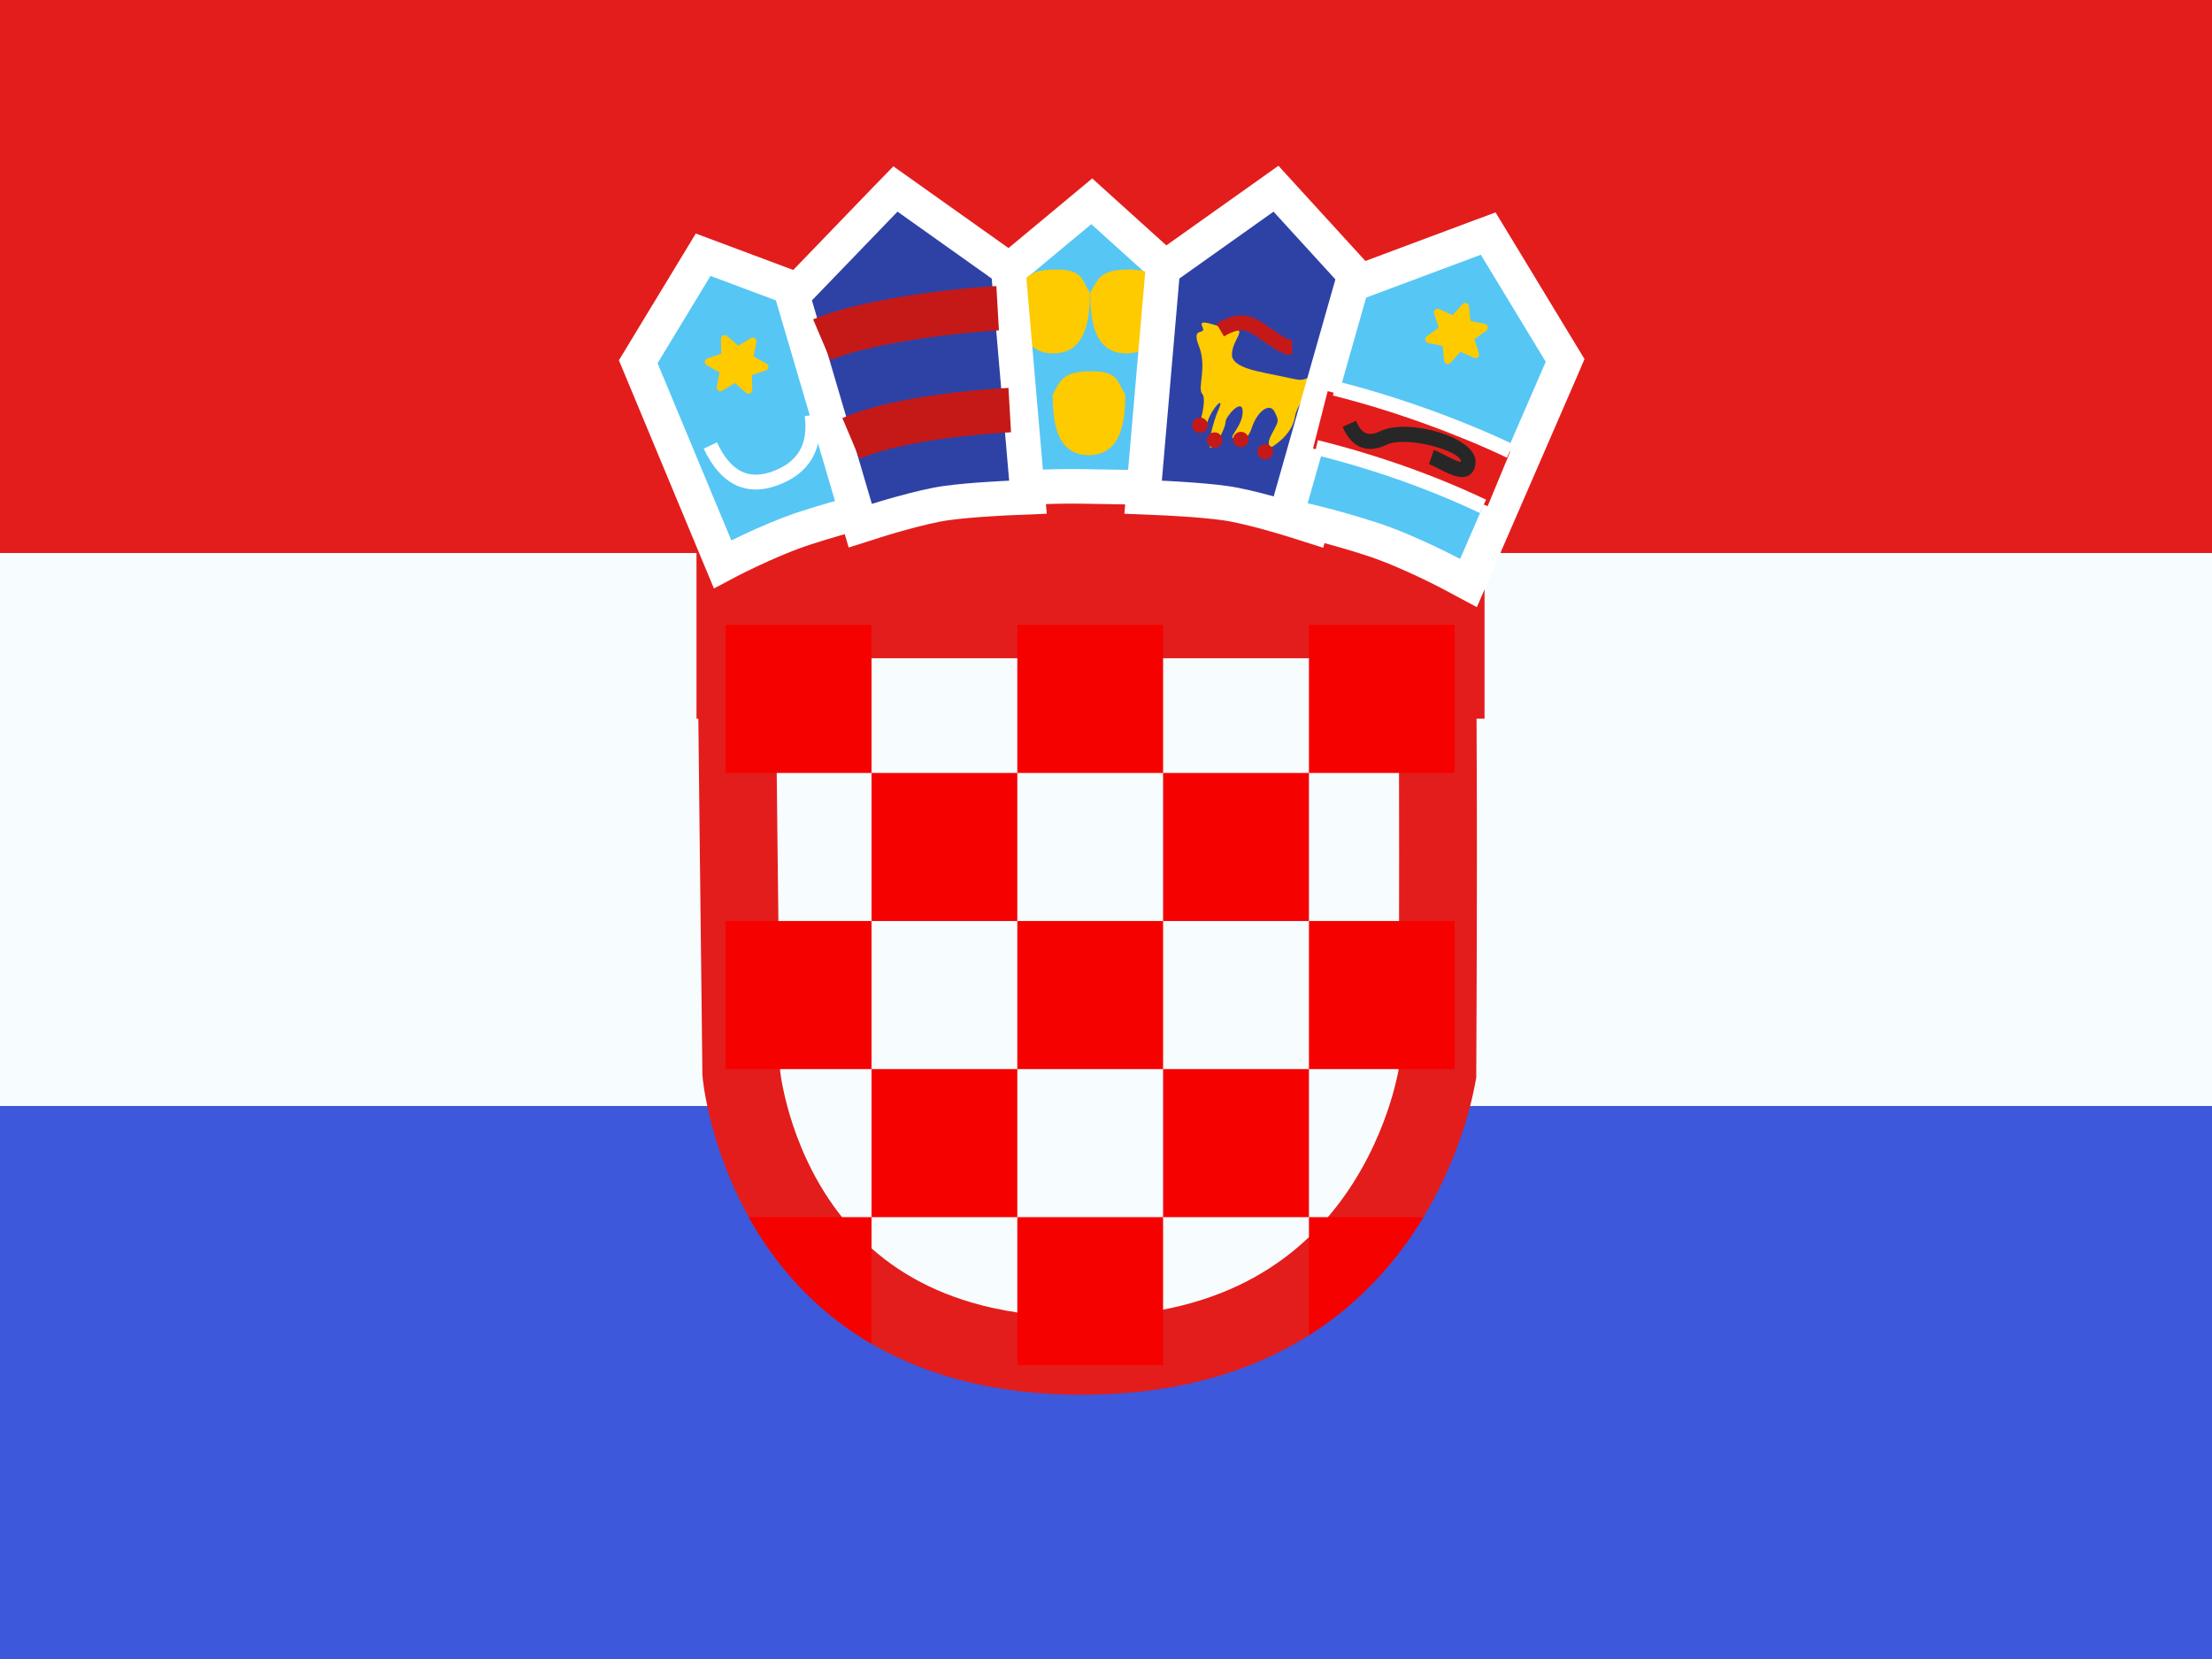
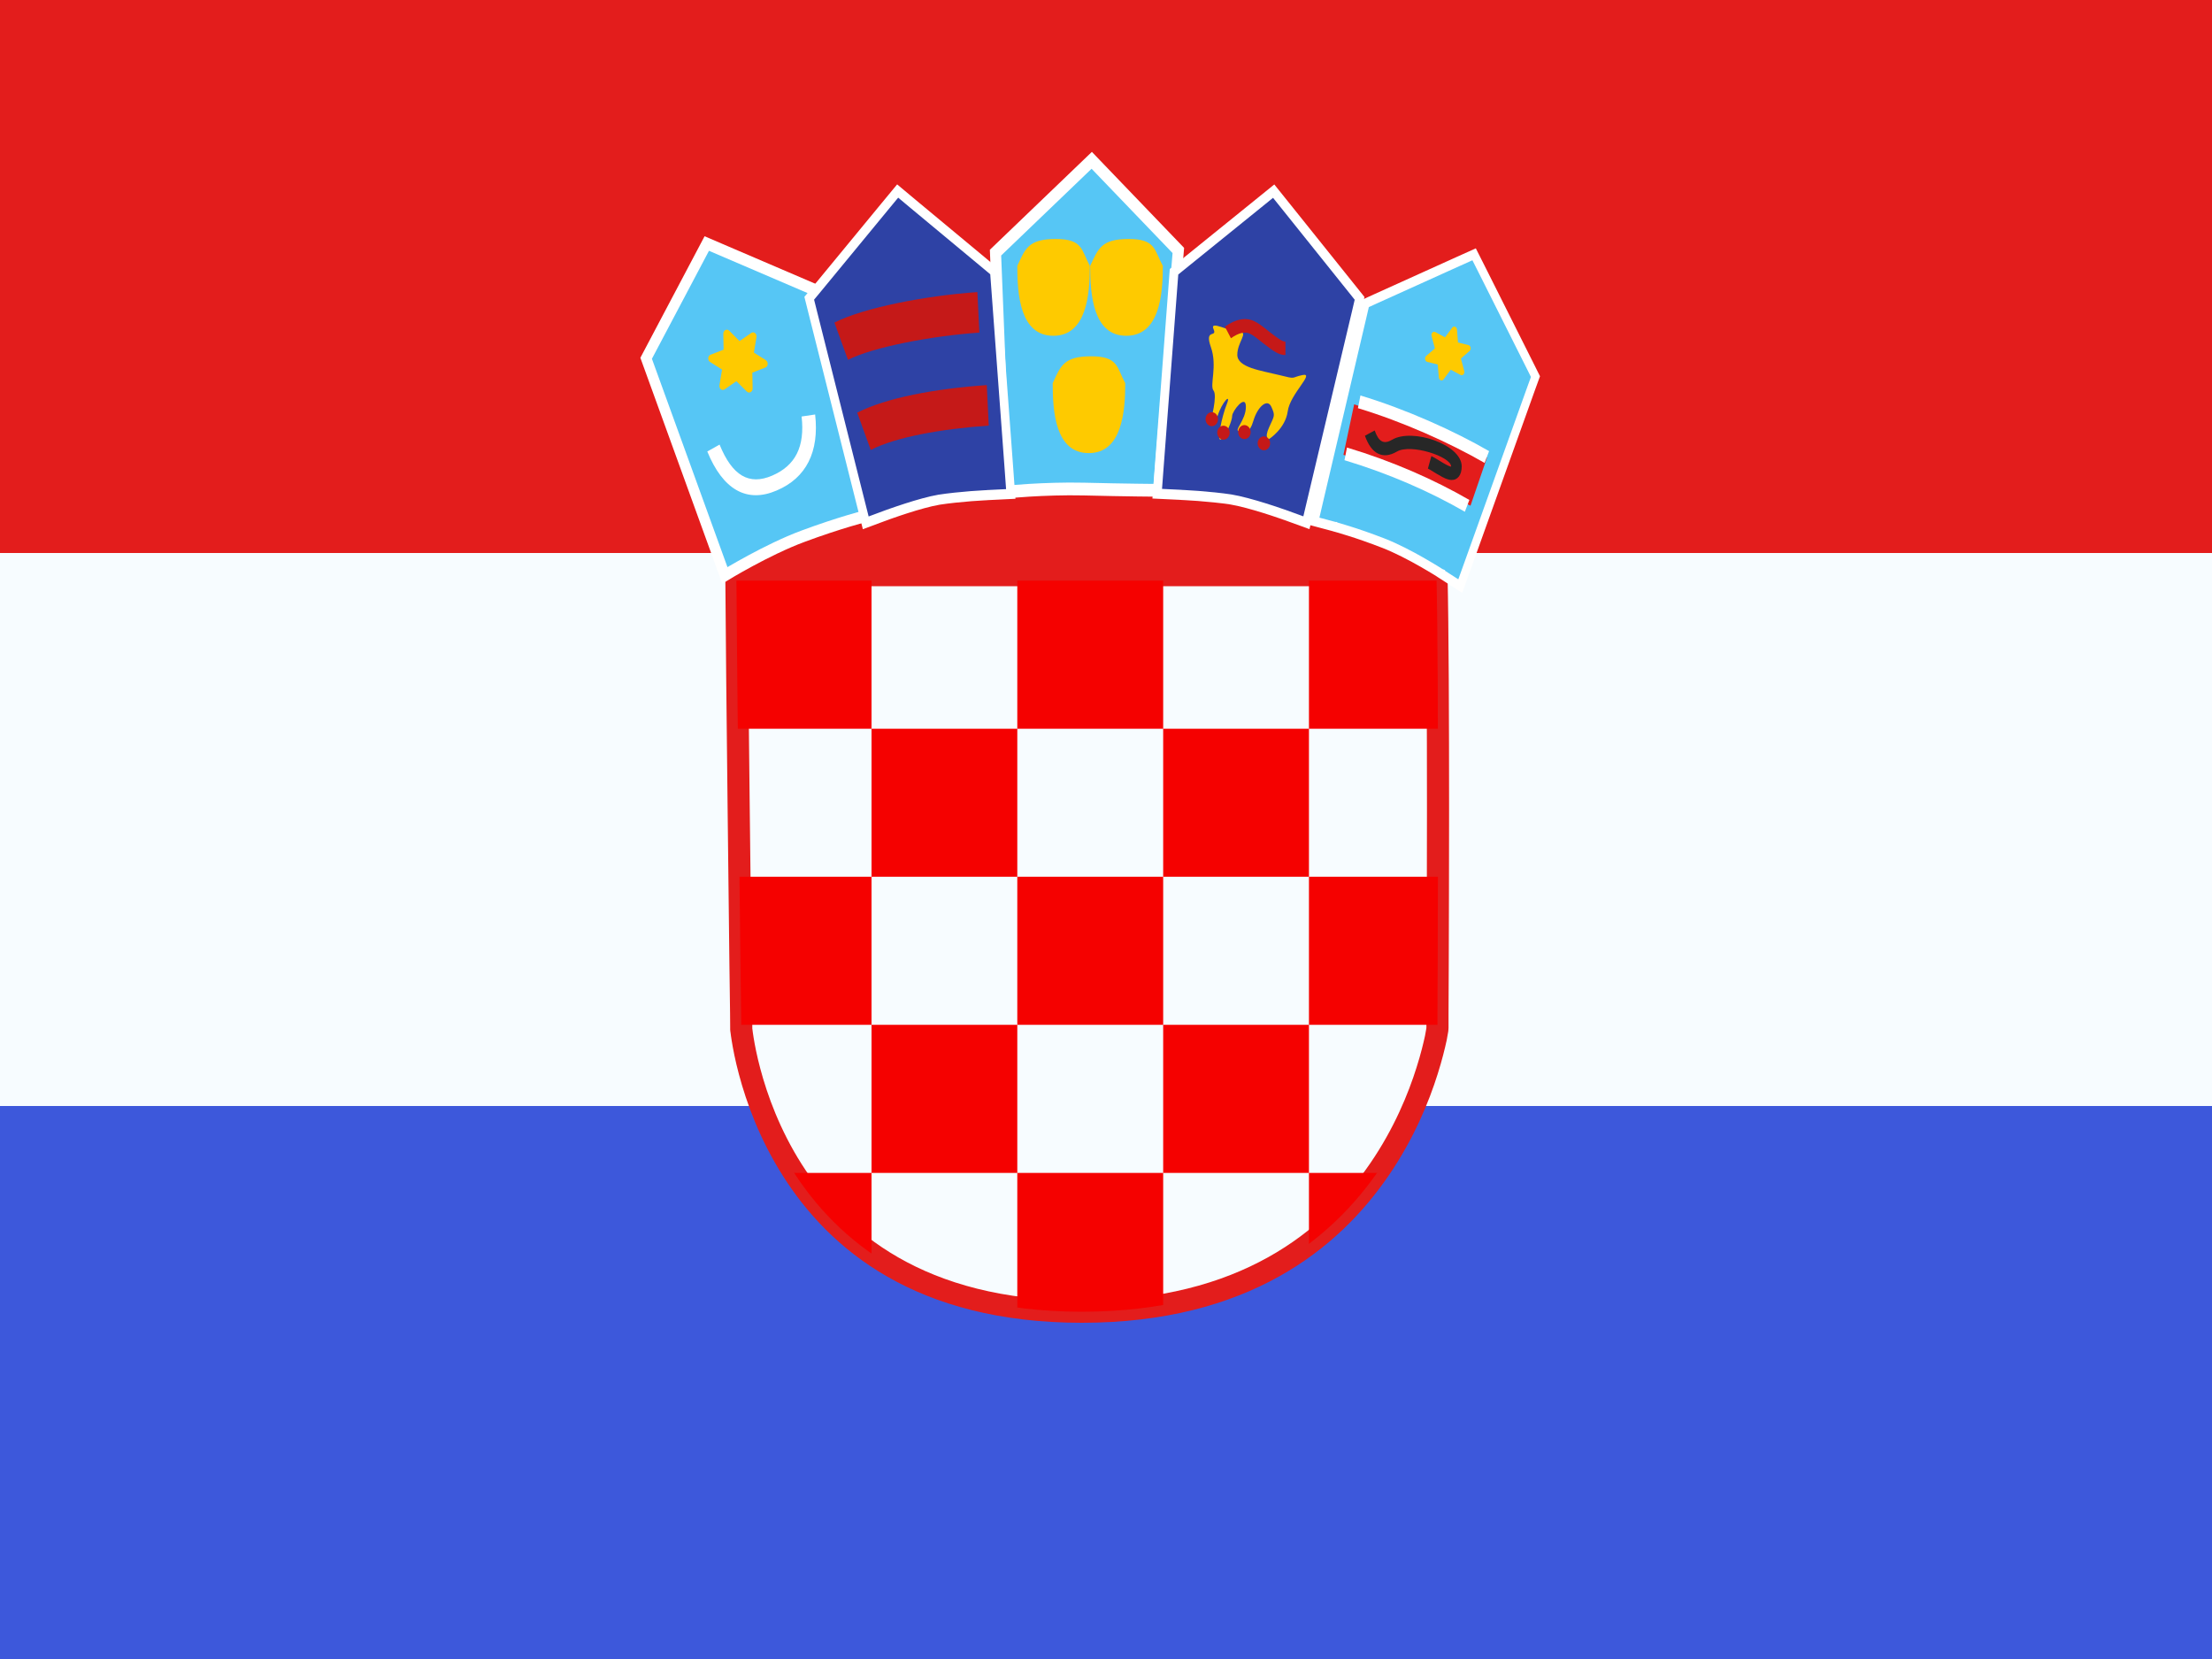
<svg xmlns="http://www.w3.org/2000/svg" fill="none" viewBox="0 0 32 24">
  <g clip-path="url(#191_svg__a)">
    <path fill="#fff" d="M0 0H32V24H0z" />
    <path fill="#F7FCFF" fill-rule="evenodd" d="M0 0V24H32V0H0Z" clip-rule="evenodd" />
    <mask id="191_svg__b" width="32" height="24" x="0" y="0" maskUnits="userSpaceOnUse" style="mask-type:luminance">
      <path fill="#fff" fill-rule="evenodd" d="M0 0V24H32V0H0Z" clip-rule="evenodd" />
    </mask>
    <g mask="url(#191_svg__b)">
      <path fill="#E31D1C" fill-rule="evenodd" d="M0 0V8H32V0H0Z" clip-rule="evenodd" />
      <path fill="#3D58DB" fill-rule="evenodd" d="M0 16V24H32V16H0Z" clip-rule="evenodd" />
-       <path fill="#E31D1C" d="M10.076 6.397H21.476V10.397H10.076z" />
-       <path fill="#F7FCFF" stroke="#E31D1C" stroke-width="1.125" d="M10.652 8.96H20.781C20.798 9.729 20.803 11.07 20.803 12.361C20.803 13.195 20.801 13.998 20.798 14.593C20.797 14.89 20.796 15.135 20.795 15.306L20.794 15.503L20.794 15.532C20.794 15.533 20.794 15.534 20.794 15.535C20.789 15.562 20.782 15.604 20.77 15.658C20.747 15.768 20.709 15.93 20.647 16.126C20.523 16.519 20.31 17.041 19.955 17.559C19.261 18.573 18 19.615 15.65 19.615C13.303 19.615 12.103 18.574 11.464 17.57C11.136 17.054 10.949 16.535 10.844 16.142C10.792 15.946 10.761 15.785 10.743 15.675C10.735 15.62 10.729 15.578 10.726 15.551C10.725 15.545 10.724 15.54 10.724 15.535L10.723 15.49L10.721 15.294L10.713 14.585C10.706 13.994 10.696 13.196 10.687 12.365C10.672 11.095 10.658 9.753 10.652 8.96ZM10.722 15.518C10.722 15.518 10.722 15.518 10.722 15.518L10.722 15.518Z" />
-       <mask id="191_svg__c" width="12" height="13" x="10" y="8" maskUnits="userSpaceOnUse" style="mask-type:luminance">
-         <path fill="#fff" stroke="#fff" stroke-width="1.125" d="M10.652 8.96H20.781C20.798 9.729 20.803 11.07 20.803 12.361C20.803 13.195 20.801 13.998 20.798 14.593C20.797 14.89 20.796 15.135 20.795 15.306L20.794 15.503L20.794 15.532C20.794 15.533 20.794 15.534 20.794 15.535C20.789 15.562 20.782 15.604 20.77 15.658C20.747 15.768 20.709 15.93 20.647 16.126C20.523 16.519 20.31 17.041 19.955 17.559C19.261 18.573 18 19.615 15.65 19.615C13.303 19.615 12.103 18.574 11.464 17.57C11.136 17.054 10.949 16.535 10.844 16.142C10.792 15.946 10.761 15.785 10.743 15.675C10.735 15.62 10.729 15.578 10.726 15.551C10.725 15.545 10.724 15.54 10.724 15.535L10.723 15.49L10.721 15.294L10.713 14.585C10.706 13.994 10.696 13.196 10.687 12.365C10.672 11.095 10.658 9.753 10.652 8.96ZM10.722 15.518C10.722 15.518 10.722 15.518 10.722 15.518L10.722 15.518Z" />
-       </mask>
-       <g mask="url(#191_svg__c)">
-         <path fill="#F50100" fill-rule="evenodd" d="M10.498 9.04H12.608V11.182H10.498V9.04ZM14.717 11.182H12.608V13.324H10.498V15.466H12.608V17.608H10.498V19.749H12.608V17.608H14.717V19.749H16.826V17.608H18.936V19.749H21.045V17.608H18.936V15.466H21.045V13.324H18.936V11.182H21.045V9.04H18.936V11.182H16.826V9.04H14.717V11.182ZM14.717 13.324V11.182H16.826V13.324H14.717ZM14.717 15.466V13.324H12.608V15.466H14.717ZM16.826 15.466V17.608H14.717V15.466H16.826ZM16.826 15.466V13.324H18.936V15.466H16.826Z" clip-rule="evenodd" />
+       <g transform="scale(1.6) translate(0 -.4)">
+         <path fill="#E31D1C" stroke="#E31D1C" stroke-linejoin="round" stroke-width=".2" d="M6.658 3.998H12.988V5.598H6.658z" />
+         <path fill="#F7FCFF" stroke="#E31D1C" stroke-linejoin="round" stroke-width=".2" d="M6.658 5.6H12.988C12.999 6.08 13.002 6.919 13.002 7.726C13.002 8.247 13 8.749 12.999 9.12L12.997 9.566L12.997 9.69L12.996 9.707L12.996 9.709C12.993 9.726 12.989 9.752 12.982 9.787C12.967 9.855 12.943 9.956 12.904 10.079C12.827 10.325 12.694 10.65 12.472 10.974C12.038 11.608 11.25 12.26 9.781 12.26C8.314 12.26 7.564 11.609 7.165 10.981C6.96 10.659 6.843 10.334 6.778 10.089C6.745 9.966 6.726 9.865 6.715 9.797C6.709 9.762 6.706 9.736 6.704 9.72L6.702 9.709L6.702 9.681L6.701 9.559L6.695 9.116C6.691 8.747 6.685 8.247 6.679 7.728C6.67 6.934 6.661 6.096 6.658 5.6ZM6.701 9.699C6.701 9.699 6.701 9.699 6.701 9.699L6.701 9.699Z" />
+         <mask id="191_svg__c" width="8" height="8" x="6" y="5" maskUnits="userSpaceOnUse" style="mask-type:luminance">
+           <path fill="#fff" stroke="#fff" stroke-width="0" d="M6.658 5.6H12.988C12.999 6.08 13.002 6.919 13.002 7.726C13.002 8.247 13 8.749 12.999 9.12L12.997 9.566L12.997 9.69L12.996 9.707L12.996 9.709C12.993 9.726 12.989 9.752 12.982 9.787C12.967 9.855 12.943 9.956 12.904 10.079C12.827 10.325 12.694 10.65 12.472 10.974C12.038 11.608 11.25 12.26 9.781 12.26C8.314 12.26 7.564 11.609 7.165 10.981C6.96 10.659 6.843 10.334 6.778 10.089C6.745 9.966 6.726 9.865 6.715 9.797C6.709 9.762 6.706 9.736 6.704 9.72L6.702 9.709L6.702 9.681L6.701 9.559L6.695 9.116C6.691 8.747 6.685 8.247 6.679 7.728C6.67 6.934 6.661 6.096 6.658 5.6ZM6.701 9.699C6.701 9.699 6.701 9.699 6.701 9.699L6.701 9.699Z" />
+         </mask>
+         <g mask="url(#191_svg__c)">
+           <path fill="#F50100" fill-rule="evenodd" d="M6.562 5.65H7.88V6.989H6.562V5.65ZM9.198 6.989H7.88V8.327H6.562V9.666L7.88 9.666V11.005H6.562V12.343H7.88V11.005H9.198V12.343H10.517V11.005H11.835V12.343H13.153V11.005H11.835V9.666L13.153 9.666V8.327H11.835V6.989H13.153V5.65H11.835V6.989H10.517V5.65H9.198V6.989ZM9.198 8.327V6.989H10.517V8.327H9.198ZM9.198 9.666V8.327H7.88V9.666H9.198ZM10.517 9.666V11.005H9.198V9.666H10.517ZM10.517 9.666V8.327H11.835V9.666H10.517Z" clip-rule="evenodd" />
+         </g>
      </g>
-       <path fill="#56C6F5" fill-rule="evenodd" stroke="#fff" stroke-width=".5" d="M10.453 8.163C10.453 8.163 11.105 7.814 11.662 7.635C12.218 7.455 12.658 7.357 12.658 7.357L11.83 4.305L10.172 3.685L9.233 5.233L10.453 8.163Z" clip-rule="evenodd" />
-       <path fill="#fff" d="M10.181 6.491L10.372 6.399C10.568 6.82 10.828 6.95 11.183 6.817C11.546 6.682 11.694 6.425 11.642 6.019L11.851 5.991C11.916 6.496 11.713 6.848 11.256 7.018C10.792 7.192 10.422 7.006 10.181 6.491Z" />
-       <path fill="#FECA00" fill-rule="evenodd" d="M10.632 5.542L10.45 5.652C10.41 5.677 10.36 5.642 10.369 5.595L10.41 5.386L10.224 5.284C10.182 5.261 10.188 5.2 10.232 5.185L10.434 5.116L10.429 4.903C10.428 4.856 10.484 4.83 10.519 4.861L10.68 5.002L10.862 4.891C10.902 4.867 10.952 4.902 10.943 4.948L10.902 5.157L11.088 5.26C11.13 5.283 11.124 5.343 11.08 5.359L10.878 5.427L10.883 5.64C10.883 5.687 10.828 5.713 10.793 5.682L10.632 5.542Z" clip-rule="evenodd" />
-       <path fill="#56C6F5" fill-rule="evenodd" stroke="#fff" stroke-width=".5" d="M14.541 7.076C14.541 7.076 15.097 7.026 15.682 7.037C16.266 7.049 16.761 7.053 16.761 7.053L17.047 4.044L15.794 2.912L14.402 4.07L14.541 7.076Z" clip-rule="evenodd" />
-       <path fill="#FECA00" fill-rule="evenodd" d="M15.75 6.585C16.233 6.585 16.279 6.064 16.279 5.709 16.155 5.512 16.18 5.371 15.785 5.371 15.389 5.371 15.344 5.491 15.229 5.709 15.229 6.064 15.268 6.585 15.75 6.585zM16.293 5.113C16.775 5.113 16.822 4.592 16.822 4.237 16.698 4.04 16.723 3.899 16.328 3.899 15.932 3.899 15.887 4.019 15.772 4.237 15.772 4.592 15.811 5.113 16.293 5.113zM15.238 5.113C15.721 5.113 15.767 4.592 15.767 4.237 15.643 4.04 15.668 3.899 15.273 3.899 14.878 3.899 14.832 4.019 14.717 4.237 14.717 4.592 14.756 5.113 15.238 5.113z" clip-rule="evenodd" />
-       <path fill="#2E42A5" stroke="#fff" stroke-width=".5" d="M12.445 7.605L12.373 7.36L11.506 4.416L11.465 4.277L11.566 4.172L12.804 2.888L12.954 2.734L13.129 2.858L14.492 3.826L14.586 3.893L14.596 4.008L14.848 6.933L14.871 7.193L14.61 7.204L14.61 7.204L14.61 7.204L14.609 7.204L14.608 7.204L14.604 7.204L14.586 7.205L14.518 7.208C14.46 7.211 14.379 7.216 14.285 7.222C14.097 7.234 13.866 7.253 13.681 7.279C13.504 7.304 13.259 7.364 13.05 7.422C12.947 7.45 12.857 7.477 12.791 7.496C12.759 7.506 12.733 7.514 12.715 7.52L12.694 7.526L12.689 7.527L12.688 7.528L12.688 7.528L12.688 7.528L12.445 7.605ZM12.445 7.605L12.688 7.528L12.445 7.605Z" />
-       <mask id="191_svg__d" width="5" height="6" x="11" y="2" maskUnits="userSpaceOnUse" style="mask-type:luminance">
-         <path fill="#fff" stroke="#fff" stroke-width=".5" d="M12.445 7.605L12.373 7.36L11.506 4.416L11.465 4.277L11.566 4.172L12.804 2.888L12.954 2.734L13.129 2.858L14.492 3.826L14.586 3.893L14.596 4.008L14.848 6.933L14.871 7.193L14.61 7.204L14.61 7.204L14.61 7.204L14.609 7.204L14.608 7.204L14.604 7.204L14.586 7.205L14.518 7.208C14.46 7.211 14.379 7.216 14.285 7.222C14.097 7.234 13.866 7.253 13.681 7.279C13.504 7.304 13.259 7.364 13.05 7.422C12.947 7.45 12.857 7.477 12.791 7.496C12.759 7.506 12.733 7.514 12.715 7.52L12.694 7.526L12.689 7.527L12.688 7.528L12.688 7.528L12.688 7.528L12.445 7.605ZM12.445 7.605L12.688 7.528L12.445 7.605Z" />
-       </mask>
-       <g fill="#C51918" mask="url(#191_svg__d)">
-         <path d="M12.436 6.638 12.186 6.048C12.724 5.812 13.633 5.668 14.589 5.611L14.626 6.253C13.737 6.305 12.896 6.437 12.436 6.638zM12.014 5.21 11.763 4.62C12.301 4.385 13.458 4.194 14.414 4.138L14.451 4.779C13.562 4.832 12.473 5.009 12.014 5.21z" />
+       <path fill="#56C6F5" fill-rule="evenodd" stroke="#fff" stroke-width=".1" d="M6.533 5.102C6.533 5.102 6.941 4.884 7.289 4.772C7.637 4.659 7.911 4.598 7.911 4.598L7.394 2.69L6.358 2.303L5.771 3.271L6.533 5.102Z" clip-rule="evenodd" transform="scale(1.6) matrix(.934 0 0 1.072 .452 -.267)" />
+       <path fill="#fff" d="M6.363 4.057L6.482 3.999C6.605 4.262 6.767 4.344 6.99 4.261C7.217 4.176 7.309 4.016 7.276 3.762L7.407 3.745C7.448 4.06 7.321 4.28 7.035 4.386C6.745 4.495 6.514 4.379 6.363 4.057Z" transform="scale(1.6) matrix(.934 0 0 1.072 .452 -.267)" />
+       <path fill="#FECA00" fill-rule="evenodd" d="M6.645 3.464L6.531 3.533C6.506 3.548 6.475 3.526 6.481 3.497L6.506 3.366L6.39 3.302C6.364 3.288 6.367 3.25 6.395 3.241L6.521 3.198L6.518 3.065C6.518 3.035 6.552 3.019 6.575 3.038L6.675 3.126L6.789 3.057C6.814 3.042 6.845 3.064 6.839 3.093L6.814 3.223L6.93 3.287C6.956 3.302 6.953 3.34 6.925 3.349L6.799 3.392L6.802 3.525C6.802 3.555 6.768 3.571 6.745 3.551L6.645 3.464Z" clip-rule="evenodd" transform="scale(1.6) matrix(.934 0 0 1.072 .452 -.267)" />
+       <g fill-rule="evenodd" clip-rule="evenodd">
+         <path fill="#56C6F5" stroke="#fff" stroke-width=".1" d="M9.088 4.422C9.088 4.422 9.436 4.391 9.801 4.398C10.166 4.406 10.476 4.408 10.476 4.408L10.654 2.527L9.871 1.82L9.001 2.544L9.088 4.422Z" transform="scale(1.6) matrix(1 0 0 1.153 0 -.649)" />
+         <path fill="#FECA00" d="M9.844 4.116C10.145 4.116 10.174 3.79 10.174 3.568 10.097 3.445 10.113 3.357 9.866 3.357 9.618 3.357 9.59 3.432 9.518 3.568 9.518 3.79 9.542 4.116 9.844 4.116zM10.183 3.196C10.485 3.196 10.514 2.87 10.514 2.648 10.436 2.525 10.452 2.437 10.205 2.437 9.958 2.437 9.93 2.512 9.857 2.648 9.857 2.87 9.882 3.196 10.183 3.196zM9.524 3.196C9.825 3.196 9.854 2.87 9.854 2.648 9.777 2.525 9.793 2.437 9.546 2.437 9.299 2.437 9.27 2.512 9.198 2.648 9.198 2.87 9.222 3.196 9.524 3.196z" transform="scale(1.6) matrix(1 0 0 1.153 0 -.649)" />
      </g>
-       <path fill="#2E42A5" stroke="#fff" stroke-width=".5" d="M18.969 7.607L19.037 7.355L19.832 4.406L19.868 4.274L19.776 4.172L18.608 2.893L18.459 2.73L18.279 2.858L16.916 3.826L16.822 3.893L16.812 4.008L16.559 6.933L16.537 7.193L16.798 7.204L16.798 7.204L16.798 7.204L16.798 7.204L16.799 7.204L16.804 7.204L16.822 7.205L16.89 7.208C16.948 7.211 17.029 7.216 17.122 7.222C17.31 7.234 17.541 7.253 17.727 7.279C17.904 7.304 18.149 7.364 18.358 7.422C18.46 7.45 18.551 7.477 18.616 7.496C18.649 7.506 18.675 7.514 18.693 7.52L18.713 7.526L18.718 7.527L18.72 7.528L18.72 7.528L18.72 7.528L18.969 7.607ZM18.969 7.607L18.72 7.528L18.969 7.607Z" />
-       <mask id="191_svg__e" width="5" height="6" x="16" y="2" maskUnits="userSpaceOnUse" style="mask-type:luminance">
-         <path fill="#fff" stroke="#fff" stroke-width=".5" d="M18.969 7.607L19.037 7.355L19.832 4.406L19.868 4.274L19.776 4.172L18.608 2.893L18.459 2.73L18.279 2.858L16.916 3.826L16.822 3.893L16.812 4.008L16.559 6.933L16.537 7.193L16.798 7.204L16.798 7.204L16.798 7.204L16.798 7.204L16.799 7.204L16.804 7.204L16.822 7.205L16.89 7.208C16.948 7.211 17.029 7.216 17.122 7.222C17.31 7.234 17.541 7.253 17.727 7.279C17.904 7.304 18.149 7.364 18.358 7.422C18.46 7.45 18.551 7.477 18.616 7.496C18.649 7.506 18.675 7.514 18.693 7.52L18.713 7.526L18.718 7.527L18.72 7.528L18.72 7.528L18.72 7.528L18.969 7.607ZM18.969 7.607L18.72 7.528L18.969 7.607Z" />
-       </mask>
-       <g fill-rule="evenodd" clip-rule="evenodd" mask="url(#191_svg__e)">
-         <path fill="#FECA00" d="M18.398 6.466C18.398 6.466 18.692 6.303 18.734 6.027C18.777 5.751 19.231 5.411 19.004 5.452C18.777 5.492 18.907 5.524 18.577 5.452C18.248 5.38 17.822 5.332 17.822 5.13C17.822 4.927 18.034 4.767 17.861 4.767C17.688 4.767 17.318 4.575 17.392 4.722C17.466 4.868 17.222 4.702 17.344 5.006C17.466 5.31 17.318 5.617 17.392 5.697C17.466 5.778 17.344 6.173 17.344 6.173C17.344 6.173 17.389 6.32 17.468 6.1C17.546 5.88 17.718 5.726 17.633 5.913C17.546 6.1 17.437 6.545 17.535 6.466C17.633 6.388 17.73 6.173 17.73 6.1C17.73 6.027 17.977 5.741 17.977 5.957C17.977 6.173 17.744 6.343 17.861 6.343C17.977 6.343 18.042 6.389 18.115 6.173C18.188 5.957 18.366 5.814 18.439 5.957C18.511 6.1 18.495 6.092 18.398 6.279C18.3 6.466 18.398 6.466 18.398 6.466Z" />
-         <path fill="#C51918" d="M17.707 4.867L17.598 4.683C17.794 4.562 17.974 4.53 18.133 4.598C18.205 4.628 18.259 4.663 18.401 4.763L18.419 4.776C18.566 4.879 18.644 4.921 18.692 4.921V5.135C18.582 5.135 18.487 5.084 18.299 4.952L18.28 4.939C18.153 4.849 18.104 4.818 18.051 4.795C17.964 4.758 17.851 4.778 17.707 4.867ZM17.361 6.263C17.423 6.263 17.473 6.214 17.473 6.152C17.473 6.091 17.423 6.041 17.361 6.041C17.299 6.041 17.248 6.091 17.248 6.152C17.248 6.214 17.299 6.263 17.361 6.263ZM17.684 6.367C17.684 6.428 17.634 6.478 17.572 6.478C17.51 6.478 17.459 6.428 17.459 6.367C17.459 6.305 17.51 6.255 17.572 6.255C17.634 6.255 17.684 6.305 17.684 6.367ZM17.951 6.469C18.013 6.469 18.063 6.42 18.063 6.358C18.063 6.297 18.013 6.247 17.951 6.247C17.889 6.247 17.838 6.297 17.838 6.358C17.838 6.42 17.889 6.469 17.951 6.469ZM18.416 6.536C18.416 6.597 18.365 6.647 18.303 6.647C18.241 6.647 18.191 6.597 18.191 6.536C18.191 6.475 18.241 6.425 18.303 6.425C18.365 6.425 18.416 6.475 18.416 6.536Z" />
+       <g transform="scale(1.6) matrix(.78 0 0 .913 1.81 .28)">
+         <path fill="#2E42A5" stroke="#fff" stroke-width=".1" d="M7.643 4.627L7.715 4.871L7.958 4.794L7.958 4.794L7.958 4.794L7.958 4.794L7.959 4.794L7.962 4.793L7.974 4.789L8.021 4.775C8.062 4.763 8.118 4.746 8.181 4.729C8.311 4.693 8.46 4.657 8.564 4.642C8.676 4.627 8.818 4.615 8.934 4.607C8.992 4.603 9.043 4.601 9.078 4.599L9.12 4.597L9.131 4.596L9.134 4.596L9.135 4.596L9.135 4.596H9.135L9.135 4.596L9.135 4.596L9.396 4.585L9.374 4.325L9.216 2.497L9.206 2.382L9.112 2.315L8.26 1.71L8.085 1.585L7.935 1.74L7.161 2.543L7.06 2.647L7.101 2.787L7.643 4.627Z" />
+         <mask id="191_svg__d" width="4" height="5" x="6" y="1" maskUnits="userSpaceOnUse" style="mask-type:luminance">
+           <path fill="#fff" stroke="#fff" stroke-width=".1" d="M7.643 4.627L7.715 4.871L7.958 4.794L7.958 4.794L7.958 4.794L7.958 4.794L7.959 4.794L7.962 4.793L7.974 4.789L8.021 4.775C8.062 4.763 8.118 4.746 8.181 4.729C8.311 4.693 8.46 4.657 8.564 4.642C8.676 4.627 8.818 4.615 8.934 4.607C8.992 4.603 9.043 4.601 9.078 4.599L9.12 4.597L9.131 4.596L9.134 4.596L9.135 4.596L9.135 4.596H9.135L9.135 4.596L9.135 4.596L9.396 4.585L9.374 4.325L9.216 2.497L9.206 2.382L9.112 2.315L8.26 1.71L8.085 1.585L7.935 1.74L7.161 2.543L7.06 2.647L7.101 2.787L7.643 4.627Z" />
+         </mask>
+         <g fill="#C51918" mask="url(#191_svg__d)">
+           <path d="M7.773 4.149 7.616 3.78C7.952 3.633 8.52 3.542 9.118 3.507L9.141 3.908C8.586 3.941 8.06 4.023 7.773 4.149zM7.509 3.257 7.352 2.888C7.688 2.741 8.411 2.621 9.009 2.586L9.032 2.987C8.476 3.02 7.796 3.131 7.509 3.257z" />
+         </g>
      </g>
-       <path fill="#56C6F5" stroke="#fff" stroke-width=".5" d="M21.352 8.186L21.244 8.435L21.005 8.307L21.005 8.307L21.005 8.307L21.005 8.307L21.004 8.306L20.999 8.304L20.978 8.293C20.96 8.283 20.933 8.269 20.899 8.252C20.831 8.217 20.734 8.169 20.621 8.116C20.392 8.008 20.101 7.881 19.837 7.796C19.564 7.708 19.32 7.64 19.144 7.594C19.056 7.571 18.985 7.553 18.937 7.542L18.881 7.529L18.867 7.526L18.864 7.525L18.863 7.525L18.863 7.525L18.863 7.525L18.863 7.525L18.863 7.525L18.605 7.467L18.677 7.212L19.523 4.236L19.558 4.115L19.676 4.071L21.335 3.451L21.529 3.379L21.636 3.555L22.575 5.104L22.642 5.214L22.591 5.333L21.352 8.186Z" />
-       <mask id="191_svg__f" width="5" height="6" x="18" y="3" maskUnits="userSpaceOnUse" style="mask-type:luminance">
-         <path fill="#fff" stroke="#fff" stroke-width=".5" d="M21.352 8.186L21.244 8.435L21.005 8.307L21.005 8.307L21.005 8.307L21.005 8.307L21.004 8.306L20.999 8.304L20.978 8.293C20.96 8.283 20.933 8.269 20.899 8.252C20.831 8.217 20.734 8.169 20.621 8.116C20.392 8.008 20.101 7.881 19.837 7.796C19.564 7.708 19.32 7.64 19.144 7.594C19.056 7.571 18.985 7.553 18.937 7.542L18.881 7.529L18.867 7.526L18.864 7.525L18.863 7.525L18.863 7.525L18.863 7.525L18.863 7.525L18.863 7.525L18.605 7.467L18.677 7.212L19.523 4.236L19.558 4.115L19.676 4.071L21.335 3.451L21.529 3.379L21.636 3.555L22.575 5.104L22.642 5.214L22.591 5.333L21.352 8.186Z" />
-       </mask>
-       <g mask="url(#191_svg__f)">
-         <path fill="#FECA00" fill-rule="evenodd" d="M21.127 5.089L20.985 5.248C20.954 5.283 20.896 5.264 20.891 5.217L20.87 5.005L20.661 4.962C20.615 4.952 20.602 4.892 20.64 4.865L20.813 4.74L20.747 4.538C20.732 4.493 20.777 4.452 20.82 4.471L21.015 4.559L21.157 4.4C21.188 4.365 21.246 4.384 21.251 4.431L21.273 4.643L21.481 4.686C21.527 4.696 21.54 4.756 21.502 4.783L21.329 4.908L21.395 5.11C21.41 5.155 21.365 5.196 21.322 5.176L21.127 5.089Z" clip-rule="evenodd" />
-         <path fill="#E31D1C" d="M18.995 6.488L19.207 5.658C20.148 5.907 21.129 6.225 21.848 6.533L21.521 7.323C20.841 7.032 19.898 6.726 18.995 6.488Z" />
-         <path fill="#fff" d="M19.283 5.722 19.333 5.514C20.235 5.738 21.194 6.095 21.89 6.427L21.8 6.621C21.117 6.295 20.172 5.943 19.283 5.722zM19.016 6.577 19.066 6.368C19.968 6.592 20.801 6.896 21.498 7.229L21.408 7.422C20.725 7.096 19.905 6.797 19.016 6.577z" />
-         <path fill="#272727" d="M19.423 6.175L19.616 6.088C19.697 6.278 19.798 6.32 19.966 6.238C20.362 6.046 21.346 6.315 21.346 6.678C21.346 6.82 21.264 6.906 21.138 6.901C21.068 6.898 20.992 6.87 20.881 6.815C20.868 6.808 20.859 6.804 20.837 6.793C20.715 6.73 20.706 6.726 20.673 6.714L20.743 6.509C20.788 6.526 20.795 6.529 20.931 6.599C20.952 6.609 20.96 6.613 20.973 6.62C21.058 6.662 21.114 6.683 21.146 6.684C21.149 6.684 21.135 6.699 21.135 6.678C21.135 6.518 20.334 6.299 20.056 6.435C19.778 6.569 19.551 6.475 19.423 6.175Z" />
+       <g transform="scale(1.6) matrix(.8 0 0 .911 2.276 .287)">
+         <path fill="#2E42A5" stroke="#fff" stroke-width=".1" d="M11.988 4.621L11.92 4.873L11.672 4.794L11.672 4.794L11.672 4.794L11.671 4.794L11.671 4.794L11.668 4.793L11.655 4.789L11.608 4.775C11.568 4.763 11.512 4.746 11.449 4.729C11.318 4.693 11.17 4.657 11.066 4.642C10.954 4.627 10.812 4.615 10.695 4.607C10.637 4.603 10.587 4.601 10.551 4.599L10.509 4.597L10.498 4.596L10.496 4.596L10.495 4.596L10.495 4.596H10.495L10.495 4.596L10.495 4.596L10.234 4.585L10.256 4.325L10.414 2.497L10.424 2.382L10.518 2.315L11.37 1.71L11.55 1.582L11.699 1.745L12.429 2.545L12.521 2.646L12.486 2.778L11.988 4.621Z" />
+         <mask id="191_svg__e" width="4" height="5" x="9" y="1" maskUnits="userSpaceOnUse" style="mask-type:luminance">
+           <path fill="#fff" stroke="#fff" stroke-width=".1" d="M11.988 4.621L11.92 4.873L11.672 4.794L11.672 4.794L11.672 4.794L11.671 4.794L11.671 4.794L11.668 4.793L11.655 4.789L11.608 4.775C11.568 4.763 11.512 4.746 11.449 4.729C11.318 4.693 11.17 4.657 11.066 4.642C10.954 4.627 10.812 4.615 10.695 4.607C10.637 4.603 10.587 4.601 10.551 4.599L10.509 4.597L10.498 4.596L10.496 4.596L10.495 4.596L10.495 4.596H10.495L10.495 4.596L10.495 4.596L10.234 4.585L10.256 4.325L10.414 2.497L10.424 2.382L10.518 2.315L11.37 1.71L11.55 1.582L11.699 1.745L12.429 2.545L12.521 2.646L12.486 2.778L11.988 4.621Z" />
+         </mask>
+         <g fill-rule="evenodd" clip-rule="evenodd" mask="url(#191_svg__e)">
+           <path fill="#FECA00" d="M11.499 4.042C11.499 4.042 11.682 3.939 11.709 3.767C11.735 3.594 12.02 3.382 11.877 3.407C11.735 3.433 11.817 3.452 11.611 3.407C11.405 3.362 11.139 3.333 11.139 3.206C11.139 3.08 11.271 2.979 11.163 2.979C11.055 2.979 10.824 2.859 10.87 2.951C10.917 3.042 10.764 2.939 10.84 3.129C10.917 3.319 10.824 3.51 10.87 3.561C10.917 3.611 10.84 3.858 10.84 3.858C10.84 3.858 10.868 3.95 10.917 3.812C10.966 3.675 11.074 3.579 11.02 3.696C10.966 3.812 10.898 4.09 10.959 4.042C11.02 3.993 11.081 3.858 11.081 3.812C11.081 3.767 11.236 3.588 11.236 3.723C11.236 3.858 11.09 3.964 11.163 3.964C11.236 3.964 11.276 3.993 11.322 3.858C11.368 3.723 11.479 3.634 11.524 3.723C11.569 3.812 11.559 3.808 11.499 3.925C11.438 4.042 11.499 4.042 11.499 4.042Z" />
+           <path fill="#C51918" d="M11.067 3.042L10.999 2.927C11.121 2.851 11.234 2.831 11.333 2.874C11.378 2.893 11.412 2.915 11.5 2.977L11.512 2.985C11.604 3.049 11.653 3.076 11.683 3.076V3.209C11.614 3.209 11.555 3.177 11.437 3.095L11.425 3.087C11.346 3.031 11.315 3.011 11.282 2.997C11.227 2.974 11.157 2.986 11.067 3.042ZM10.851 3.915C10.889 3.915 10.921 3.884 10.921 3.845C10.921 3.807 10.889 3.776 10.851 3.776C10.812 3.776 10.78 3.807 10.78 3.845C10.78 3.884 10.812 3.915 10.851 3.915ZM11.053 3.979C11.053 4.017 11.021 4.049 10.982 4.049C10.944 4.049 10.912 4.017 10.912 3.979C10.912 3.941 10.944 3.91 10.982 3.91C11.021 3.91 11.053 3.941 11.053 3.979ZM11.219 4.043C11.258 4.043 11.29 4.012 11.29 3.974C11.29 3.936 11.258 3.904 11.219 3.904C11.18 3.904 11.149 3.936 11.149 3.974C11.149 4.012 11.18 4.043 11.219 4.043ZM11.51 4.085C11.51 4.123 11.478 4.154 11.44 4.154C11.401 4.154 11.369 4.123 11.369 4.085C11.369 4.047 11.401 4.016 11.44 4.016C11.478 4.016 11.51 4.047 11.51 4.085Z" />
+         </g>
+       </g>
+       <g transform="scale(1.6) matrix(.728 0 0 .881 3.504 .54)">
+         <path fill="#56C6F5" stroke="#fff" stroke-width=".1" d="M13.431 5.154L13.323 5.402L13.084 5.275L13.084 5.275L13.084 5.275L13.084 5.275L13.084 5.275L13.084 5.274L13.081 5.273L13.068 5.266C13.057 5.26 13.04 5.252 13.02 5.241C12.978 5.22 12.918 5.19 12.848 5.157C12.706 5.09 12.528 5.013 12.37 4.962C12.201 4.908 12.05 4.865 11.941 4.837C11.887 4.823 11.843 4.812 11.814 4.805L11.78 4.797L11.771 4.795L11.77 4.794L11.769 4.794L11.769 4.794L11.769 4.794L11.769 4.794L11.769 4.794L11.511 4.737L11.583 4.482L12.112 2.622L12.146 2.501L12.265 2.456L13.301 2.069L13.495 1.997L13.603 2.174L14.19 3.141L14.257 3.252L14.205 3.37L13.431 5.154Z" />
+         <mask id="191_svg__f" width="4" height="5" x="11" y="1" maskUnits="userSpaceOnUse" style="mask-type:luminance">
+           <path fill="#fff" stroke="#fff" stroke-width=".1" d="M13.431 5.154L13.323 5.402L13.084 5.275L13.084 5.275L13.084 5.275L13.084 5.275L13.084 5.275L13.084 5.274L13.081 5.273L13.068 5.266C13.057 5.26 13.04 5.252 13.02 5.241C12.978 5.22 12.918 5.19 12.848 5.157C12.706 5.09 12.528 5.013 12.37 4.962C12.201 4.908 12.05 4.865 11.941 4.837C11.887 4.823 11.843 4.812 11.814 4.805L11.78 4.797L11.771 4.795L11.77 4.794L11.769 4.794L11.769 4.794L11.769 4.794L11.769 4.794L11.769 4.794L11.511 4.737L11.583 4.482L12.112 2.622L12.146 2.501L12.265 2.456L13.301 2.069L13.495 1.997L13.603 2.174L14.19 3.141L14.257 3.252L14.205 3.37L13.431 5.154Z" />
+         </mask>
+         <g mask="url(#191_svg__f)">
+           <path fill="#FECA00" fill-rule="evenodd" d="M13.205 3.181L13.116 3.28C13.096 3.302 13.06 3.29 13.057 3.261L13.043 3.128L12.913 3.101C12.884 3.095 12.876 3.058 12.9 3.04L13.008 2.963L12.967 2.836C12.957 2.808 12.986 2.783 13.013 2.795L13.134 2.849L13.223 2.75C13.242 2.728 13.279 2.74 13.282 2.769L13.295 2.902L13.426 2.929C13.454 2.935 13.462 2.972 13.438 2.989L13.331 3.067L13.372 3.194C13.381 3.222 13.353 3.247 13.326 3.235L13.205 3.181Z" clip-rule="evenodd" />
+           <path fill="#E31D1C" d="M11.872 4.055L12.005 3.537C12.593 3.692 13.206 3.891 13.655 4.083L13.45 4.577C13.026 4.395 12.437 4.204 11.872 4.055Z" />
+           <path fill="#fff" d="M12.052 3.576 12.083 3.446C12.647 3.586 13.246 3.809 13.681 4.017L13.625 4.138C13.198 3.934 12.607 3.714 12.052 3.576zM11.885 4.11 11.916 3.98C12.48 4.12 13.001 4.31 13.436 4.518L13.38 4.639C12.953 4.435 12.44 4.248 11.885 4.11z" />
+           <path fill="#272727" d="M12.139 3.859L12.26 3.805C12.311 3.924 12.374 3.95 12.479 3.899C12.726 3.779 13.341 3.947 13.341 4.174C13.341 4.262 13.29 4.316 13.211 4.313C13.167 4.311 13.12 4.294 13.051 4.259C13.042 4.255 13.037 4.252 13.023 4.246C12.947 4.207 12.941 4.204 12.921 4.196L12.964 4.068C12.992 4.079 12.997 4.081 13.082 4.124C13.095 4.131 13.1 4.133 13.108 4.137C13.161 4.163 13.197 4.177 13.217 4.177C13.218 4.178 13.209 4.187 13.209 4.174C13.209 4.074 12.709 3.937 12.535 4.022C12.361 4.106 12.219 4.047 12.139 3.859Z" />
+         </g>
      </g>
    </g>
  </g>
  <defs>
    <clipPath id="191_svg__a">
      <path fill="#fff" d="M0 0H32V24H0z" />
    </clipPath>
  </defs>
</svg>
